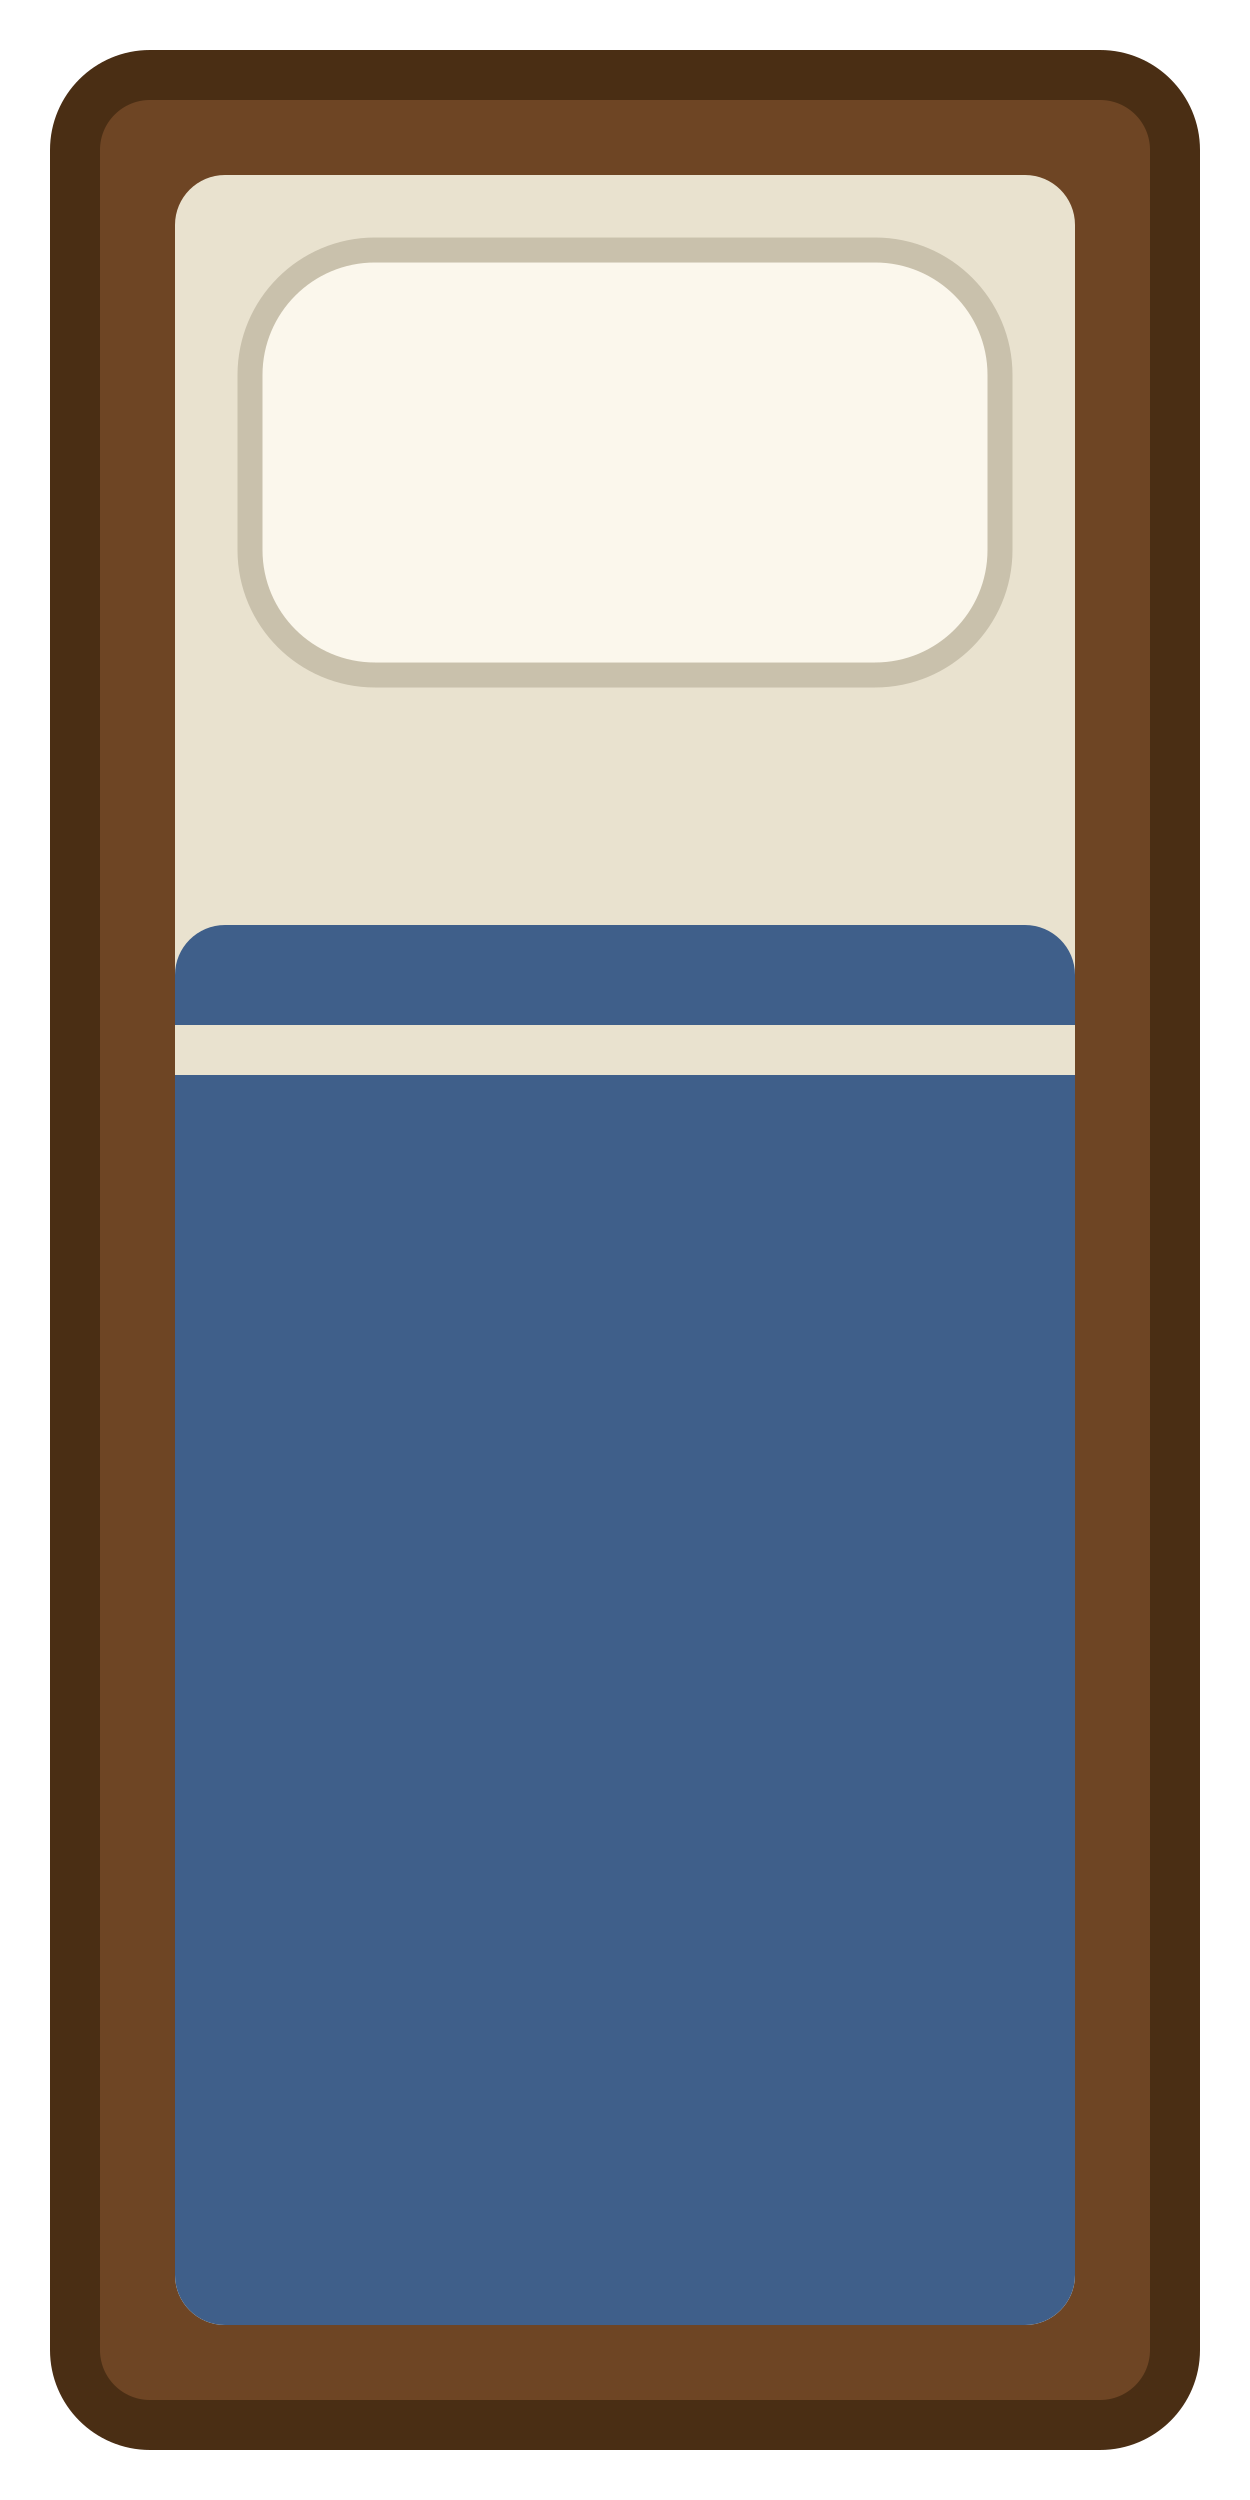
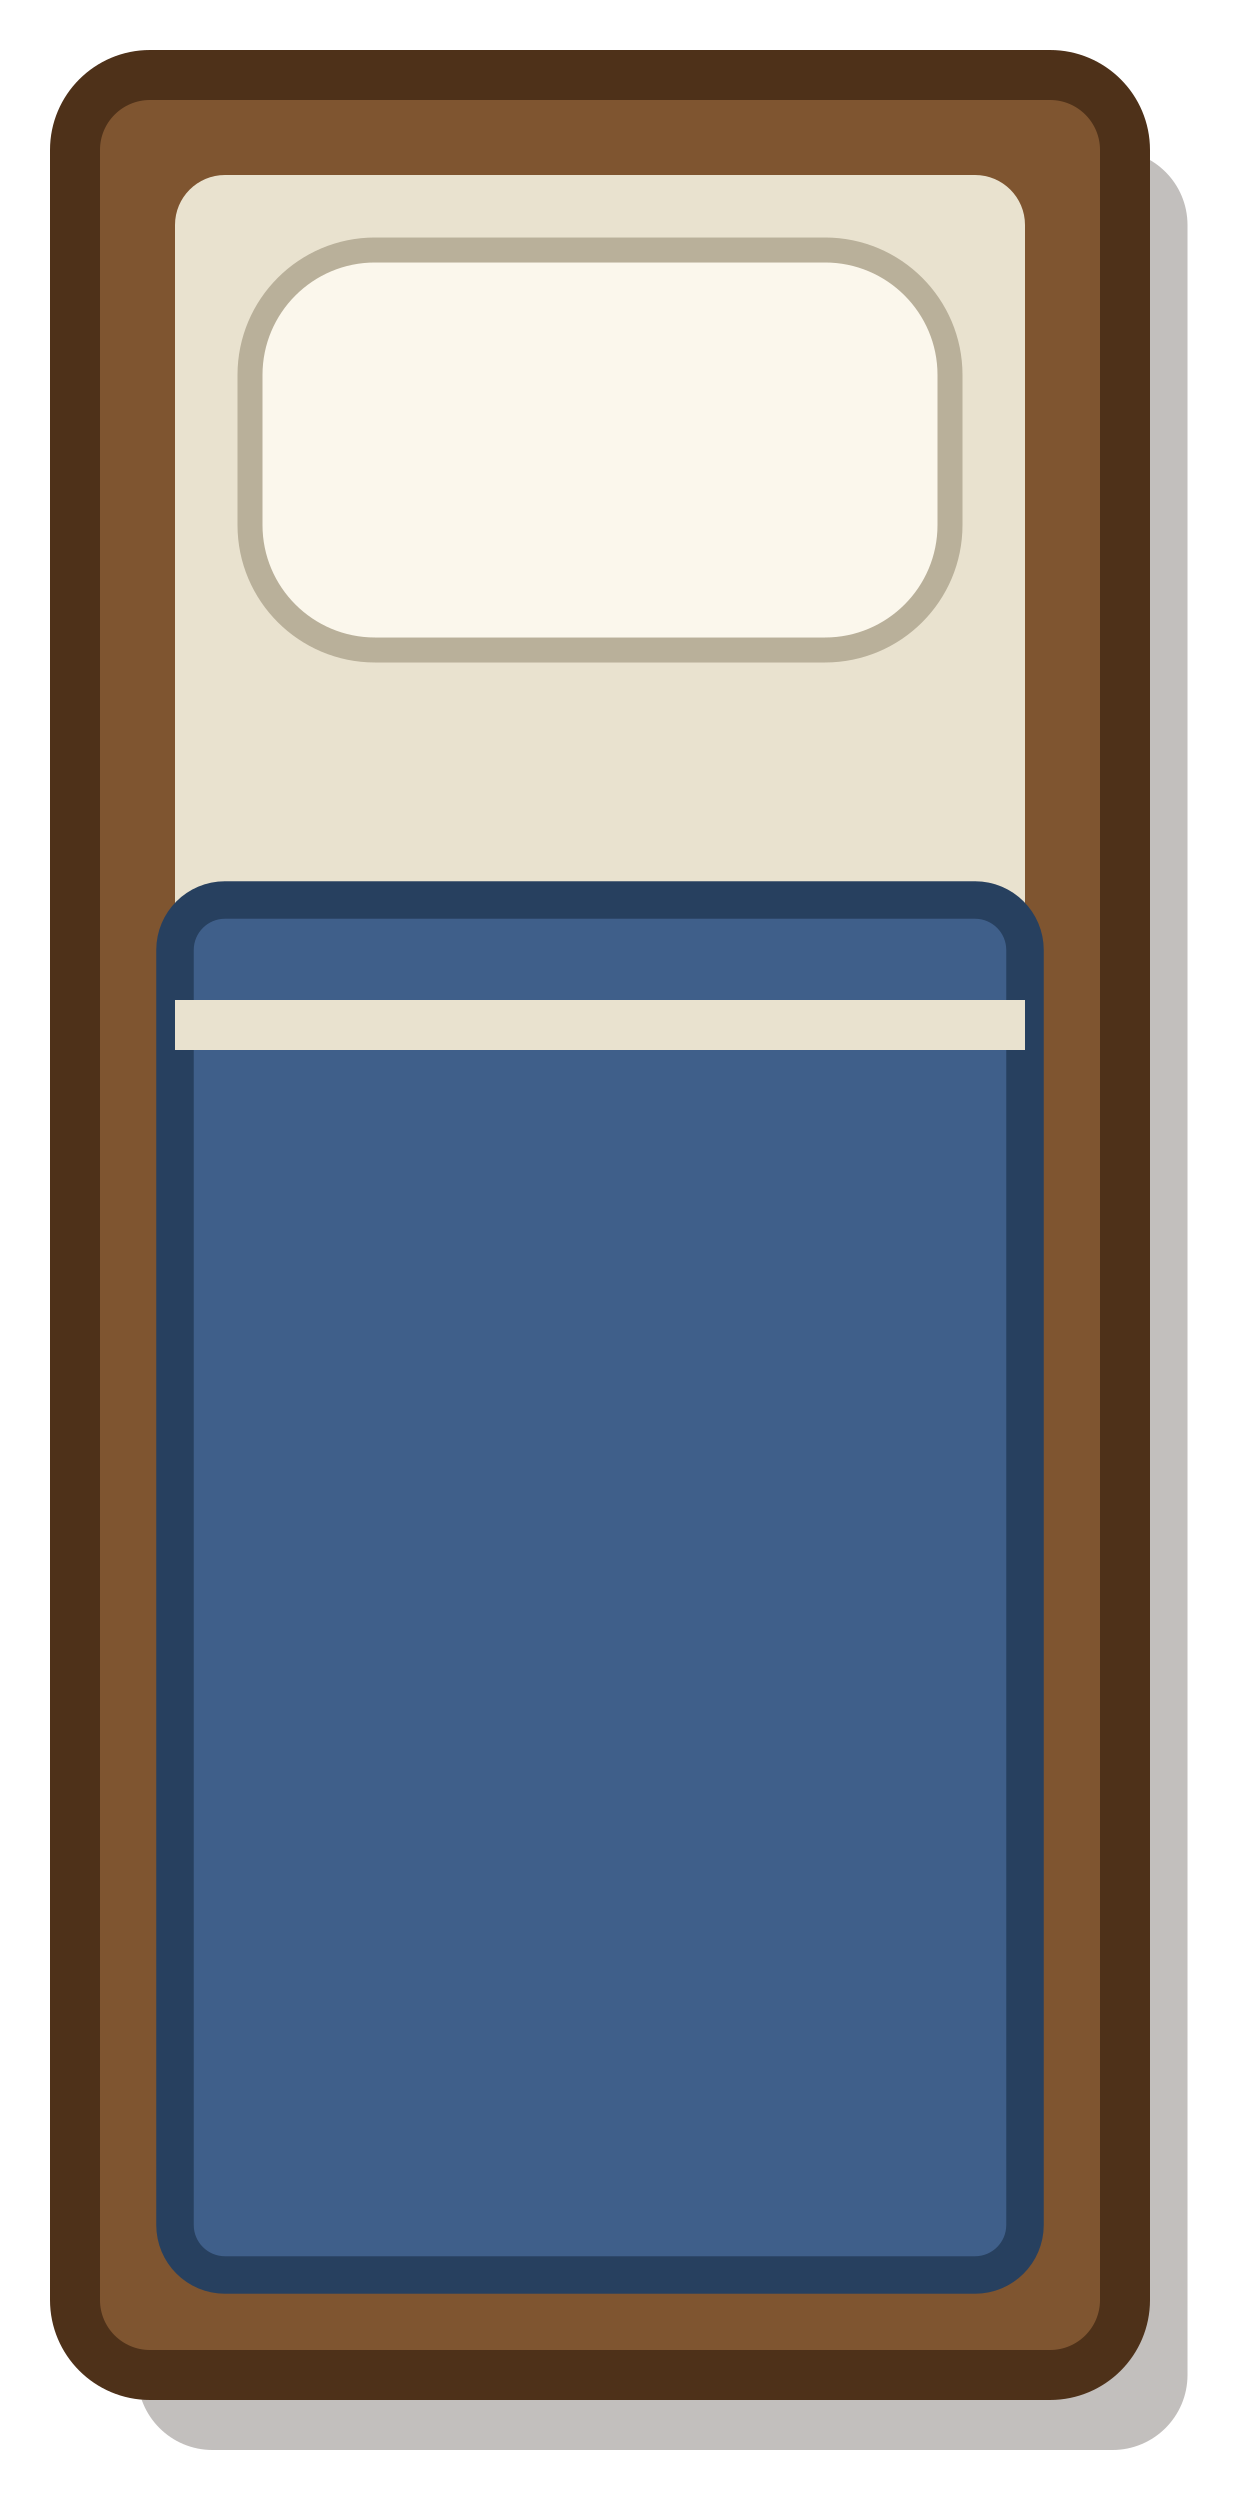
<svg xmlns="http://www.w3.org/2000/svg" viewBox="0 0 100 200" width="256" height="512">
-   <rect x="6" y="6" width="88" height="188" rx="6" fill="#6e4524" stroke="#4a2e14" stroke-width="4" />
-   <rect x="14" y="14" width="72" height="172" rx="4" fill="#e9e2cf" />
-   <rect x="20" y="20" width="60" height="34" rx="10" fill="#fbf7ec" stroke="#c9c1ac" stroke-width="2" />
-   <rect x="14" y="74" width="72" height="112" rx="4" fill="#3f5f8a" />
-   <path d="M14 84h72" stroke="#e9e2cf" stroke-width="4" />
+   <g transform="translate(5 6)" fill="#241811" opacity=".28" stroke="none">
+     <rect x="6" y="6" width="84" height="184" rx="6" />
+   </g>
+   <rect x="6" y="6" width="84" height="184" rx="6" fill="#7f5530" stroke="#4e3119" stroke-width="4" />
+   <rect x="14" y="14" width="68" height="168" rx="4" fill="#e9e2cf" />
+   <rect x="20" y="20" width="56" height="32" rx="10" fill="#fbf7ec" stroke="#b9b09a" stroke-width="2" />
+   <rect x="14" y="72" width="68" height="110" rx="4" fill="#3f5f8a" stroke="#27405f" stroke-width="3" />
+   <path d="M14 82h68" stroke="#e9e2cf" stroke-width="4" />
</svg>
